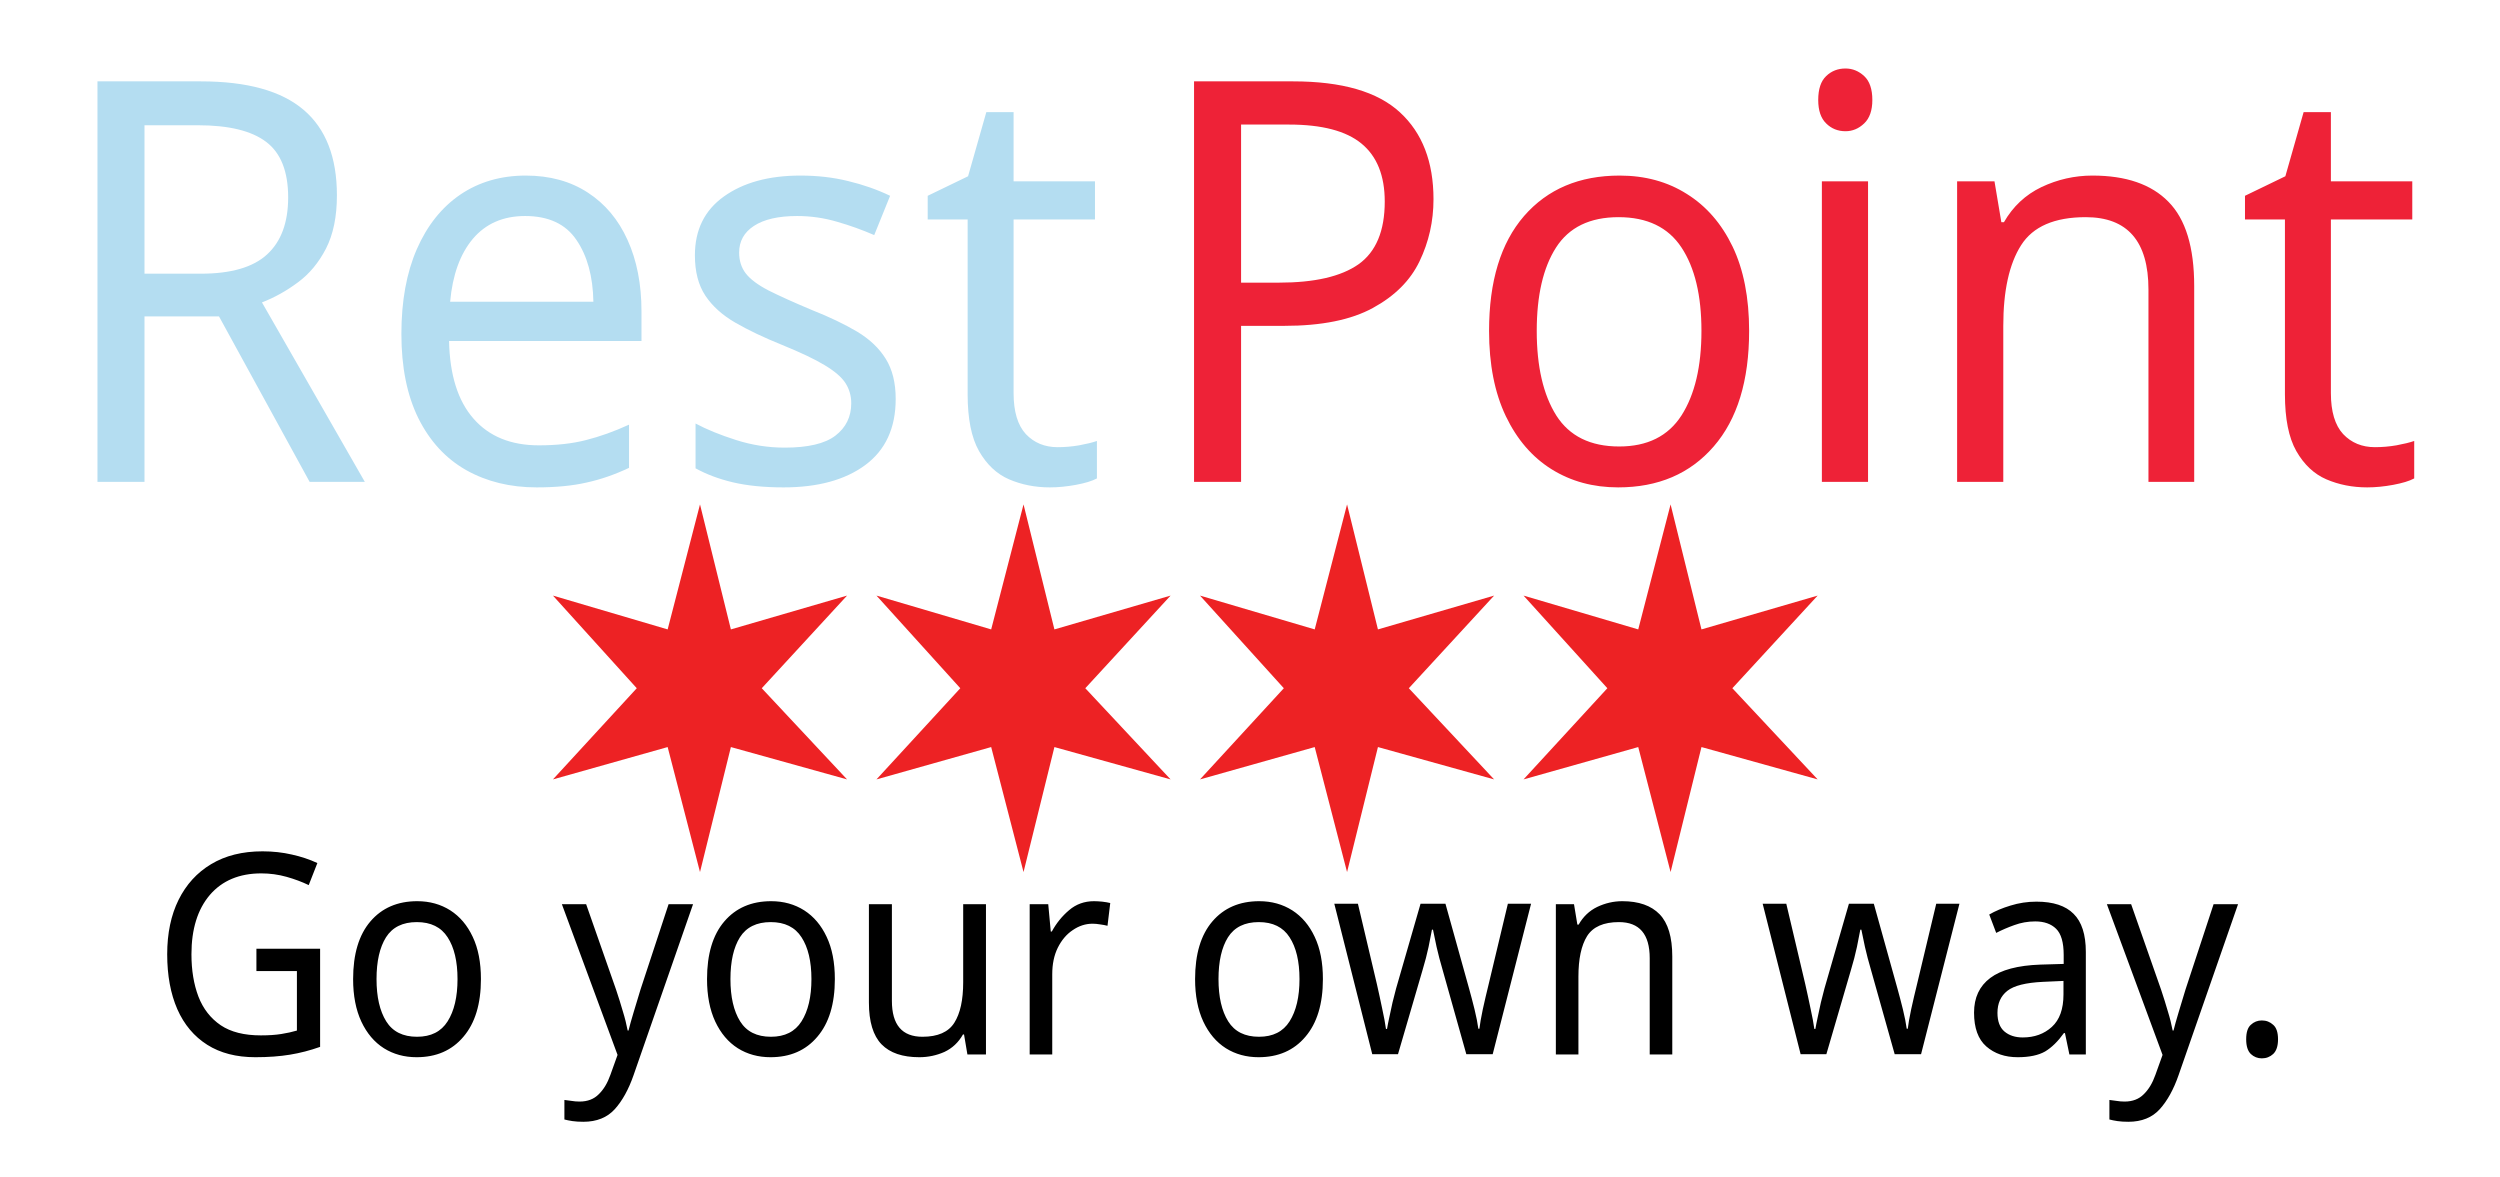
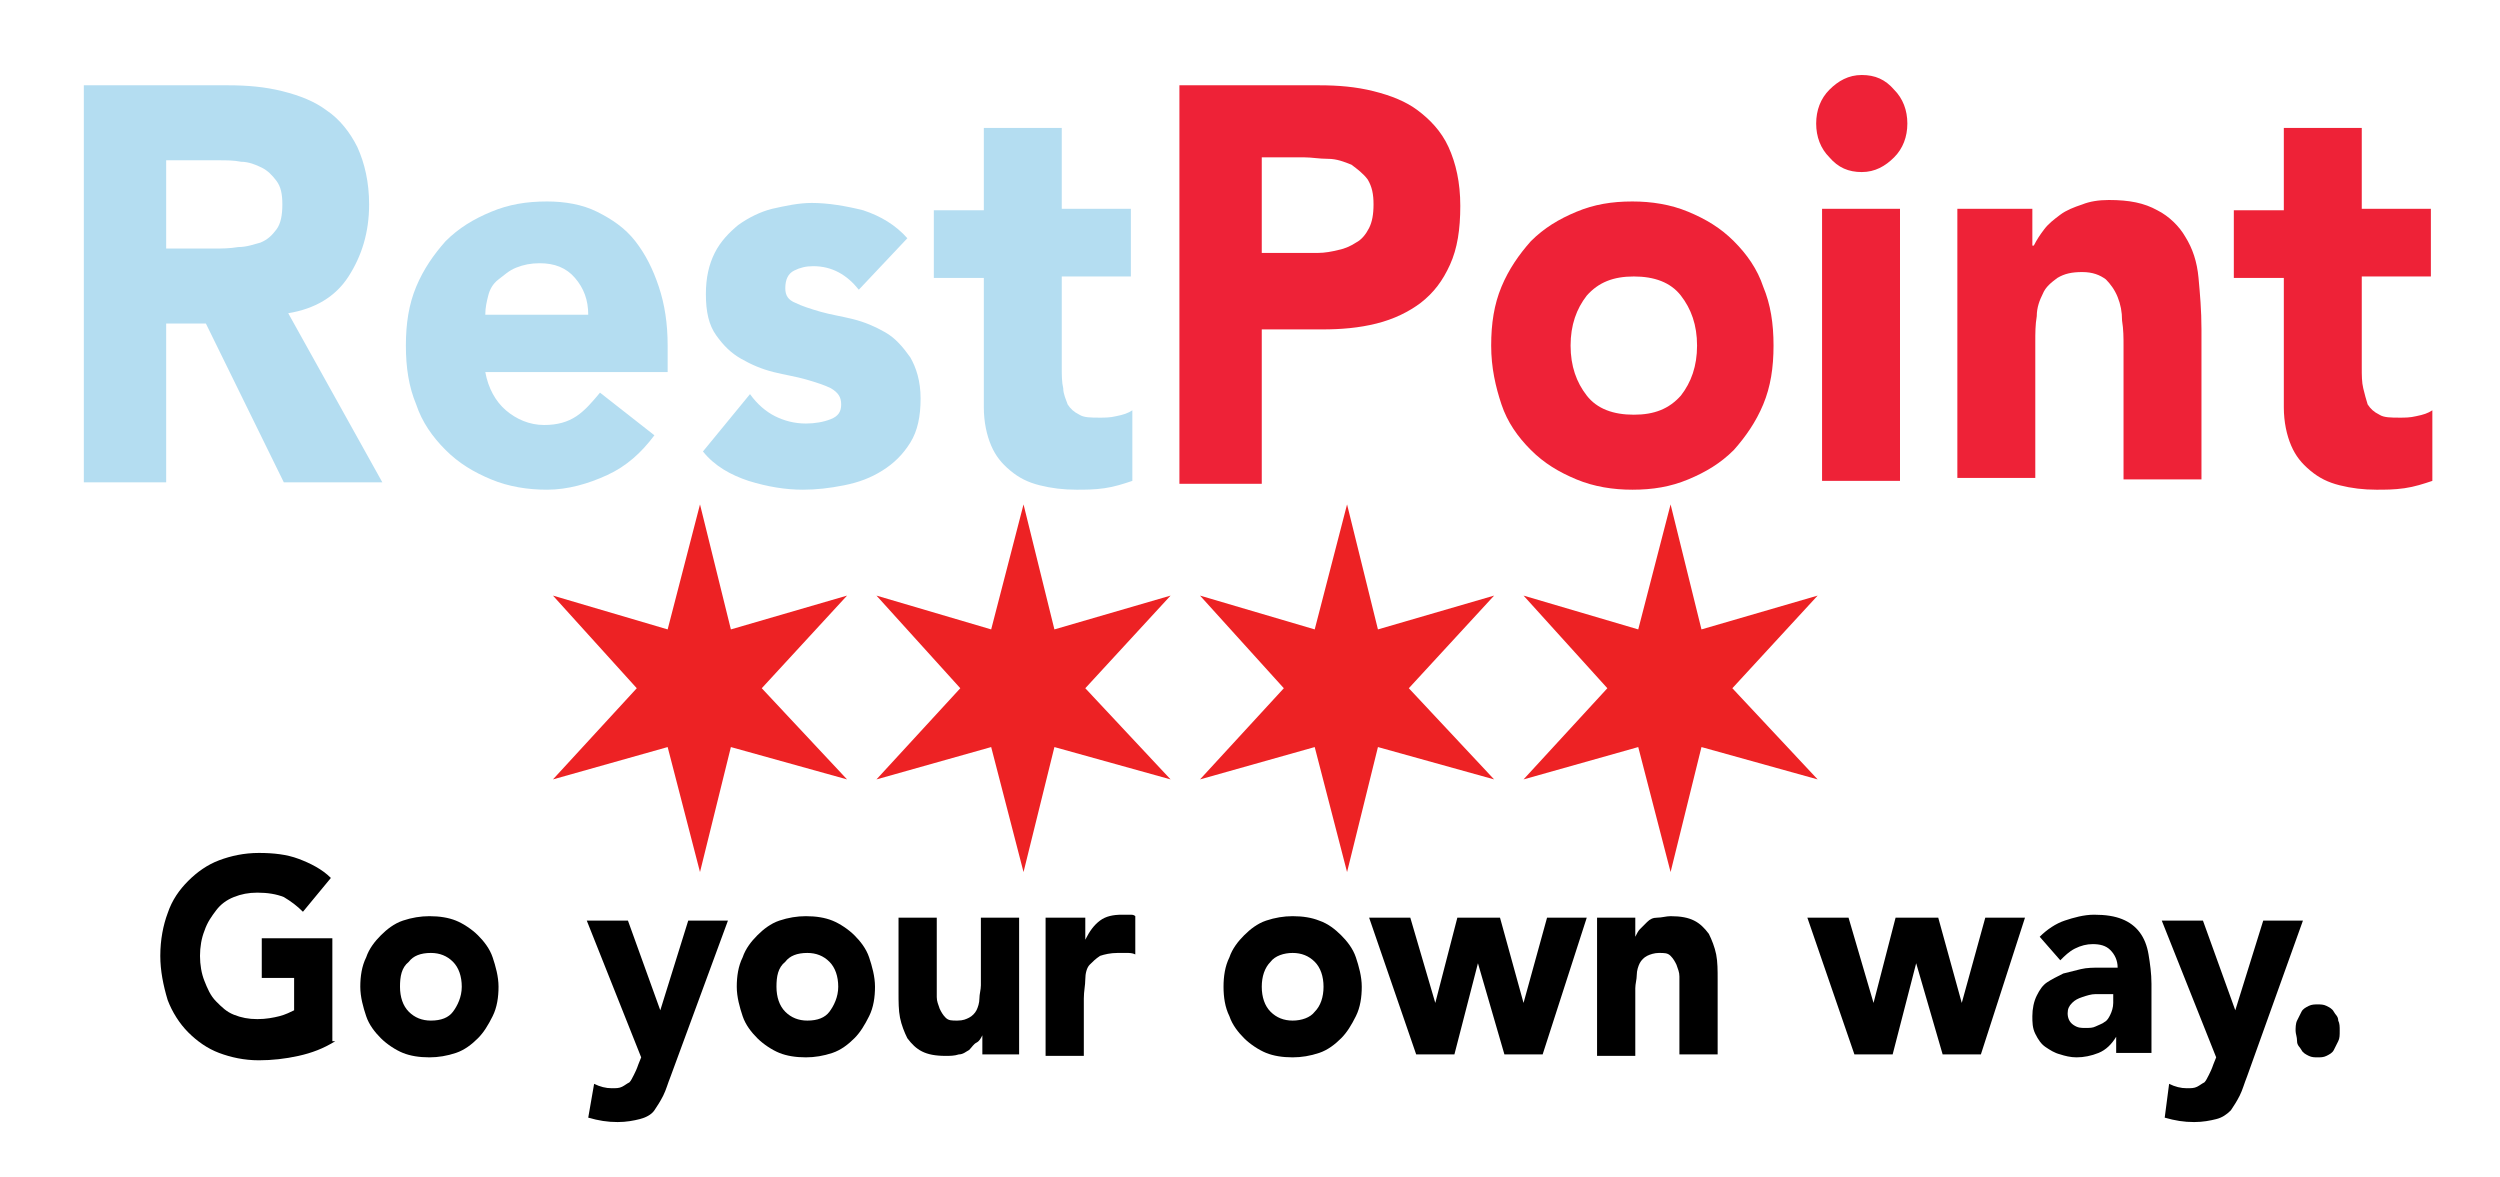
<svg xmlns="http://www.w3.org/2000/svg" version="1.1" id="Layer_1" x="0px" y="0px" viewBox="0 0 170 80" style="enable-background:new 0 0 170 80;" xml:space="preserve">
  <style type="text/css">
- 	.st0{fill:#B4DDF1;}
- 	.st1{font-family: 'Nunito', sans-serif;
- 			 src: url(https://fonts.googleapis.com/css?family=Nunito:900);
- 	}
- 	.st2{font-size:38.139px;}
- 	.st3{fill:#EE2237;}
- 	.st4{fill:#ED2224;}
- 	.st5{font-size:19.07px;}
- 	.st6{letter-spacing:-1.1;}
+ 	.st0{enable-background:new    ;}
+ 	.st1{fill:#B4DDF1;}
+ 	.st2{fill:#EE2237;}
+ 	.st3{fill:#ED2224;}
</style>
-   <text transform="matrix(0.9346 0 0 1 3.1666 32.7672)" class="st0 st1 st2">Rest</text>
-   <text transform="matrix(0.9346 0 0 1 77.7342 32.7671)" class="st3 st1 st2">Point</text>
-   <polygon class="st4" points="47.6,34.3 49.7,42.8 57.6,40.5 51.8,46.8 57.6,53 49.7,50.8 47.6,59.3 45.4,50.8 37.6,53 43.3,46.8   37.6,40.5 45.4,42.8 " />
-   <polygon class="st4" points="69.6,34.3 71.7,42.8 79.6,40.5 73.8,46.8 79.6,53 71.7,50.8 69.6,59.3 67.4,50.8 59.6,53 65.3,46.8   59.6,40.5 67.4,42.8 " />
-   <polygon class="st4" points="91.6,34.3 93.7,42.8 101.6,40.5 95.8,46.8 101.6,53 93.7,50.8 91.6,59.3 89.4,50.8 81.6,53 87.3,46.8   81.6,40.5 89.4,42.8 " />
-   <polygon class="st4" points="113.6,34.3 115.7,42.8 123.6,40.5 117.8,46.8 123.6,53 115.7,50.8 113.6,59.3 111.4,50.8 103.6,53   109.3,46.8 103.6,40.5 111.4,42.8 " />
-   <text transform="matrix(0.9179 0 0 1 10.308 71.7029)">
-     <tspan x="0" y="0" class="st1 st5">Go your own way.</tspan>
-   </text>
+   <g class="st0">
+     <path class="st1" d="M5.7,5.8h9.8c1.3,0,2.5,0.1,3.7,0.4c1.2,0.3,2.2,0.7,3,1.3c0.9,0.6,1.6,1.5,2.1,2.5c0.5,1.1,0.8,2.4,0.8,3.9   c0,1.9-0.5,3.5-1.4,4.9s-2.3,2.2-4.1,2.5L26,32.8h-6.7L14,22h-2.7v10.8H5.7V5.8z M11.3,16.9h3.3c0.5,0,1,0,1.6-0.1   c0.6,0,1.1-0.2,1.5-0.3c0.5-0.2,0.8-0.5,1.1-0.9c0.3-0.4,0.4-1,0.4-1.7c0-0.7-0.1-1.2-0.4-1.6c-0.3-0.4-0.6-0.7-1-0.9   c-0.4-0.2-0.9-0.4-1.4-0.4c-0.5-0.1-1-0.1-1.5-0.1h-3.6V16.9z" />
+     <path class="st1" d="M44.5,29.6c-0.9,1.2-1.9,2.1-3.2,2.7c-1.3,0.6-2.7,1-4.1,1c-1.3,0-2.6-0.2-3.8-0.7c-1.2-0.5-2.2-1.1-3.1-2   c-0.9-0.9-1.6-1.9-2-3.1c-0.5-1.2-0.7-2.5-0.7-4s0.2-2.8,0.7-4c0.5-1.2,1.2-2.2,2-3.1c0.9-0.9,1.9-1.5,3.1-2   c1.2-0.5,2.4-0.7,3.8-0.7c1.2,0,2.4,0.2,3.4,0.7c1,0.5,1.9,1.1,2.6,2c0.7,0.9,1.2,1.9,1.6,3.1c0.4,1.2,0.6,2.5,0.6,4v1.8H33   c0.2,1.1,0.7,2,1.4,2.6s1.6,1,2.6,1c0.9,0,1.6-0.2,2.2-0.6s1.1-1,1.6-1.6L44.5,29.6z M40,21.4c0-1-0.3-1.8-0.9-2.5   c-0.6-0.7-1.4-1-2.4-1c-0.6,0-1.1,0.1-1.6,0.3c-0.5,0.2-0.8,0.5-1.2,0.8s-0.6,0.7-0.7,1.1S33,20.9,33,21.4H40z" />
+     <path class="st1" d="M58.4,19.7c-0.8-1-1.8-1.6-3.1-1.6c-0.5,0-0.9,0.1-1.3,0.3c-0.4,0.2-0.6,0.6-0.6,1.2c0,0.5,0.2,0.8,0.7,1   c0.4,0.2,1,0.4,1.7,0.6c0.7,0.2,1.4,0.3,2.2,0.5c0.8,0.2,1.5,0.5,2.2,0.9c0.7,0.4,1.2,1,1.7,1.7c0.4,0.7,0.7,1.6,0.7,2.8   c0,1.2-0.2,2.2-0.7,3c-0.5,0.8-1.1,1.4-1.9,1.9c-0.8,0.5-1.6,0.8-2.6,1c-1,0.2-1.9,0.3-2.8,0.3c-1.2,0-2.4-0.2-3.7-0.6   c-1.2-0.4-2.3-1-3.1-2l3.2-3.9c0.5,0.7,1.1,1.2,1.7,1.5s1.3,0.5,2.1,0.5c0.6,0,1.2-0.1,1.7-0.3c0.5-0.2,0.7-0.5,0.7-1   c0-0.5-0.2-0.8-0.7-1.1c-0.4-0.2-1-0.4-1.7-0.6c-0.7-0.2-1.4-0.3-2.2-0.5c-0.8-0.2-1.5-0.5-2.2-0.9s-1.2-0.9-1.7-1.6   C48.2,22.1,48,21.2,48,20c0-1.1,0.2-2,0.6-2.8c0.4-0.8,1-1.4,1.6-1.9c0.7-0.5,1.5-0.9,2.3-1.1c0.9-0.2,1.8-0.4,2.7-0.4   c1.1,0,2.3,0.2,3.5,0.5c1.2,0.4,2.2,1,3,1.9L58.4,19.7z" />
+     <path class="st1" d="M76.9,18.8h-4.7V25c0,0.5,0,1,0.1,1.4c0,0.4,0.2,0.8,0.3,1.1c0.2,0.3,0.4,0.5,0.8,0.7c0.3,0.2,0.8,0.2,1.4,0.2   c0.3,0,0.7,0,1.1-0.1c0.5-0.1,0.8-0.2,1.1-0.4v4.8c-0.6,0.2-1.2,0.4-1.9,0.5s-1.3,0.1-1.9,0.1c-0.9,0-1.7-0.1-2.5-0.3   c-0.8-0.2-1.4-0.5-2-1s-1-1-1.3-1.7s-0.5-1.6-0.5-2.6v-8.8h-3.4v-4.6h3.4V8.7h5.3v5.5h4.7V18.8z" />
+   </g>
+   <g class="st0">
+     <path class="st2" d="M80.3,5.8h9.4c1.3,0,2.5,0.1,3.7,0.4c1.2,0.3,2.2,0.7,3,1.3S98,8.9,98.5,10c0.5,1.1,0.8,2.4,0.8,4   c0,1.6-0.2,2.9-0.7,4s-1.1,1.9-2,2.6c-0.8,0.6-1.8,1.1-3,1.4s-2.4,0.4-3.7,0.4h-4.1v10.5h-5.6V5.8z M85.9,17.2h3.7   c0.5,0,1-0.1,1.4-0.2c0.5-0.1,0.9-0.3,1.2-0.5c0.4-0.2,0.7-0.6,0.9-1s0.3-0.9,0.3-1.6c0-0.7-0.1-1.2-0.4-1.7   c-0.3-0.4-0.7-0.7-1.1-1c-0.5-0.2-1-0.4-1.6-0.4s-1.1-0.1-1.6-0.1h-2.9V17.2z" />
+     <path class="st2" d="M101.4,23.5c0-1.5,0.2-2.8,0.7-4c0.5-1.2,1.2-2.2,2-3.1c0.9-0.9,1.9-1.5,3.1-2c1.2-0.5,2.4-0.7,3.8-0.7   c1.3,0,2.6,0.2,3.8,0.7c1.2,0.5,2.2,1.1,3.1,2c0.9,0.9,1.6,1.9,2,3.1c0.5,1.2,0.7,2.5,0.7,4s-0.2,2.8-0.7,4c-0.5,1.2-1.2,2.2-2,3.1   c-0.9,0.9-1.9,1.5-3.1,2c-1.2,0.5-2.4,0.7-3.8,0.7c-1.3,0-2.6-0.2-3.8-0.7c-1.2-0.5-2.2-1.1-3.1-2c-0.9-0.9-1.6-1.9-2-3.1   C101.7,26.3,101.4,25,101.4,23.5z M106.8,23.5c0,1.4,0.4,2.5,1.1,3.4c0.7,0.9,1.8,1.3,3.2,1.3s2.4-0.4,3.2-1.3   c0.7-0.9,1.1-2,1.1-3.4s-0.4-2.5-1.1-3.4c-0.7-0.9-1.8-1.3-3.2-1.3s-2.4,0.4-3.2,1.3C107.2,21,106.8,22.1,106.8,23.5z" />
+     <path class="st2" d="M123.5,8.4c0-0.9,0.3-1.7,0.9-2.3c0.6-0.6,1.3-1,2.2-1s1.6,0.3,2.2,1c0.6,0.6,0.9,1.4,0.9,2.3   c0,0.9-0.3,1.7-0.9,2.3c-0.6,0.6-1.3,1-2.2,1s-1.6-0.3-2.2-1C123.8,10.1,123.5,9.3,123.5,8.4z M123.9,14.2h5.3v18.5h-5.3V14.2z" />
+     <path class="st2" d="M133.1,14.2h5.1v2.5h0.1c0.2-0.4,0.4-0.7,0.7-1.1c0.3-0.4,0.7-0.7,1.1-1s0.9-0.5,1.5-0.7   c0.5-0.2,1.1-0.3,1.8-0.3c1.4,0,2.4,0.2,3.3,0.7c0.8,0.4,1.5,1.1,1.9,1.8c0.5,0.8,0.8,1.7,0.9,2.8s0.2,2.2,0.2,3.5v10.2h-5.3v-9.1   c0-0.5,0-1.1-0.1-1.7c0-0.6-0.1-1.1-0.3-1.6c-0.2-0.5-0.5-0.9-0.8-1.2c-0.4-0.3-0.9-0.5-1.6-0.5c-0.7,0-1.2,0.1-1.7,0.4   c-0.4,0.3-0.8,0.6-1,1.1c-0.2,0.4-0.4,0.9-0.4,1.5c-0.1,0.6-0.1,1.1-0.1,1.8v9.2h-5.3V14.2z" />
+     <path class="st2" d="M165.3,18.8h-4.7V25c0,0.5,0,1,0.1,1.4s0.2,0.8,0.3,1.1c0.2,0.3,0.4,0.5,0.8,0.7c0.3,0.2,0.8,0.2,1.4,0.2   c0.3,0,0.7,0,1.1-0.1c0.5-0.1,0.8-0.2,1.1-0.4v4.8c-0.6,0.2-1.2,0.4-1.9,0.5s-1.3,0.1-1.9,0.1c-0.9,0-1.7-0.1-2.5-0.3   c-0.8-0.2-1.4-0.5-2-1s-1-1-1.3-1.7c-0.3-0.7-0.5-1.6-0.5-2.6v-8.8h-3.4v-4.6h3.4V8.7h5.3v5.5h4.7V18.8z" />
+   </g>
+   <polygon class="st3" points="47.6,34.3 49.7,42.8 57.6,40.5 51.8,46.8 57.6,53 49.7,50.8 47.6,59.3 45.4,50.8 37.6,53 43.3,46.8   37.6,40.5 45.4,42.8 " />
+   <polygon class="st3" points="69.6,34.3 71.7,42.8 79.6,40.5 73.8,46.8 79.6,53 71.7,50.8 69.6,59.3 67.4,50.8 59.6,53 65.3,46.8   59.6,40.5 67.4,42.8 " />
+   <polygon class="st3" points="91.6,34.3 93.7,42.8 101.6,40.5 95.8,46.8 101.6,53 93.7,50.8 91.6,59.3 89.4,50.8 81.6,53 87.3,46.8   81.6,40.5 89.4,42.8 " />
+   <polygon class="st3" points="113.6,34.3 115.7,42.8 123.6,40.5 117.8,46.8 123.6,53 115.7,50.8 113.6,59.3 111.4,50.8 103.6,53   109.3,46.8 103.6,40.5 111.4,42.8 " />
+   <g class="st0">
+     <path d="M22.8,70.8c-0.8,0.5-1.6,0.8-2.5,1c-0.9,0.2-1.8,0.3-2.7,0.3c-1,0-1.9-0.2-2.7-0.5c-0.8-0.3-1.5-0.8-2.1-1.4   c-0.6-0.6-1.1-1.4-1.4-2.2C11.1,67,10.9,66,10.9,65c0-1.1,0.2-2.1,0.5-2.9c0.3-0.9,0.8-1.6,1.4-2.2c0.6-0.6,1.3-1.1,2.1-1.4   c0.8-0.3,1.7-0.5,2.7-0.5c1,0,1.9,0.1,2.7,0.4c0.8,0.3,1.6,0.7,2.2,1.3l-1.9,2.3c-0.4-0.4-0.8-0.7-1.3-1c-0.5-0.2-1.1-0.3-1.8-0.3   c-0.6,0-1.1,0.1-1.6,0.3c-0.5,0.2-0.9,0.5-1.2,0.9s-0.6,0.8-0.8,1.4c-0.2,0.5-0.3,1.1-0.3,1.7c0,0.6,0.1,1.2,0.3,1.7   c0.2,0.5,0.4,1,0.8,1.4s0.7,0.7,1.2,0.9c0.5,0.2,1,0.3,1.6,0.3c0.6,0,1.1-0.1,1.5-0.2s0.8-0.3,1-0.4v-2.2h-2.2v-2.7h4.8V70.8z" />
+     <path d="M24.5,67.1c0-0.7,0.1-1.4,0.4-2c0.2-0.6,0.6-1.1,1-1.5c0.4-0.4,0.9-0.8,1.5-1s1.2-0.3,1.8-0.3c0.7,0,1.3,0.1,1.8,0.3   s1.1,0.6,1.5,1c0.4,0.4,0.8,0.9,1,1.5s0.4,1.3,0.4,2s-0.1,1.4-0.4,2s-0.6,1.1-1,1.5c-0.4,0.4-0.9,0.8-1.5,1s-1.2,0.3-1.8,0.3   c-0.7,0-1.3-0.1-1.8-0.3s-1.1-0.6-1.5-1c-0.4-0.4-0.8-0.9-1-1.5C24.7,68.5,24.5,67.8,24.5,67.1z M27.2,67.1c0,0.7,0.2,1.3,0.6,1.7   s0.9,0.6,1.5,0.6c0.7,0,1.2-0.2,1.5-0.6s0.6-1,0.6-1.7s-0.2-1.3-0.6-1.7c-0.4-0.4-0.9-0.6-1.5-0.6c-0.7,0-1.2,0.2-1.5,0.6   C27.3,65.8,27.2,66.4,27.2,67.1z" />
+     <path d="M45.6,73.2c-0.2,0.5-0.3,0.9-0.5,1.3c-0.2,0.4-0.4,0.7-0.6,1s-0.6,0.5-1,0.6c-0.4,0.1-0.9,0.2-1.5,0.2   c-0.7,0-1.3-0.1-2-0.3l0.4-2.3c0.4,0.2,0.8,0.3,1.2,0.3c0.3,0,0.5,0,0.7-0.1c0.2-0.1,0.3-0.2,0.5-0.3c0.1-0.1,0.2-0.3,0.3-0.5   c0.1-0.2,0.2-0.4,0.3-0.7l0.2-0.5l-3.7-9.3h2.8l2.2,6.1h0l1.9-6.1h2.7L45.6,73.2z" />
+     <path d="M50.1,67.1c0-0.7,0.1-1.4,0.4-2c0.2-0.6,0.6-1.1,1-1.5c0.4-0.4,0.9-0.8,1.5-1s1.2-0.3,1.8-0.3c0.7,0,1.3,0.1,1.8,0.3   s1.1,0.6,1.5,1c0.4,0.4,0.8,0.9,1,1.5s0.4,1.3,0.4,2s-0.1,1.4-0.4,2s-0.6,1.1-1,1.5c-0.4,0.4-0.9,0.8-1.5,1s-1.2,0.3-1.8,0.3   c-0.7,0-1.3-0.1-1.8-0.3s-1.1-0.6-1.5-1c-0.4-0.4-0.8-0.9-1-1.5C50.3,68.5,50.1,67.8,50.1,67.1z M52.8,67.1c0,0.7,0.2,1.3,0.6,1.7   s0.9,0.6,1.5,0.6c0.7,0,1.2-0.2,1.5-0.6s0.6-1,0.6-1.7s-0.2-1.3-0.6-1.7c-0.4-0.4-0.9-0.6-1.5-0.6c-0.7,0-1.2,0.2-1.5,0.6   C52.9,65.8,52.8,66.4,52.8,67.1z" />
+     <path d="M69.3,71.7h-2.5v-1.3h0c-0.1,0.2-0.2,0.4-0.4,0.5s-0.3,0.3-0.5,0.5c-0.2,0.1-0.4,0.3-0.7,0.3c-0.3,0.1-0.6,0.1-0.9,0.1   c-0.7,0-1.2-0.1-1.6-0.3c-0.4-0.2-0.7-0.5-1-0.9c-0.2-0.4-0.4-0.9-0.5-1.4c-0.1-0.5-0.1-1.1-0.1-1.7v-5.1h2.6V67c0,0.3,0,0.5,0,0.8   s0.1,0.5,0.2,0.8c0.1,0.2,0.2,0.4,0.4,0.6c0.2,0.2,0.4,0.2,0.8,0.2s0.6-0.1,0.8-0.2c0.2-0.1,0.4-0.3,0.5-0.5s0.2-0.5,0.2-0.8   c0-0.3,0.1-0.6,0.1-0.9v-4.6h2.6V71.7z" />
+     <path d="M71.2,62.4h2.6v1.5h0c0.3-0.6,0.6-1,1-1.3c0.4-0.3,0.9-0.4,1.5-0.4c0.2,0,0.3,0,0.5,0c0.2,0,0.3,0,0.4,0.1v2.6   c-0.2-0.1-0.4-0.1-0.6-0.1c-0.2,0-0.4,0-0.6,0c-0.5,0-0.9,0.1-1.2,0.2c-0.3,0.2-0.5,0.4-0.7,0.6s-0.3,0.6-0.3,1   c0,0.4-0.1,0.8-0.1,1.3v3.9h-2.6V62.4z" />
+     <path d="M83.2,67.1c0-0.7,0.1-1.4,0.4-2c0.2-0.6,0.6-1.1,1-1.5c0.4-0.4,0.9-0.8,1.5-1s1.2-0.3,1.8-0.3c0.7,0,1.3,0.1,1.8,0.3   c0.6,0.2,1.1,0.6,1.5,1s0.8,0.9,1,1.5s0.4,1.3,0.4,2s-0.1,1.4-0.4,2s-0.6,1.1-1,1.5s-0.9,0.8-1.5,1c-0.6,0.2-1.2,0.3-1.8,0.3   c-0.7,0-1.3-0.1-1.8-0.3s-1.1-0.6-1.5-1c-0.4-0.4-0.8-0.9-1-1.5C83.3,68.5,83.2,67.8,83.2,67.1z M85.8,67.1c0,0.7,0.2,1.3,0.6,1.7   c0.4,0.4,0.9,0.6,1.5,0.6s1.2-0.2,1.5-0.6c0.4-0.4,0.6-1,0.6-1.7s-0.2-1.3-0.6-1.7c-0.4-0.4-0.9-0.6-1.5-0.6s-1.2,0.2-1.5,0.6   C86,65.8,85.8,66.4,85.8,67.1z" />
+     <path d="M93.1,62.4h2.8l1.7,5.8h0l1.5-5.8h2.9l1.6,5.8h0l1.6-5.8h2.7l-3,9.3h-2.6l-1.8-6.2h0l-1.6,6.2h-2.6L93.1,62.4z" />
+     <path d="M108.7,62.4h2.5v1.3h0c0.1-0.2,0.2-0.4,0.3-0.5c0.2-0.2,0.3-0.3,0.5-0.5s0.4-0.3,0.7-0.3s0.6-0.1,0.9-0.1   c0.7,0,1.2,0.1,1.6,0.3c0.4,0.2,0.7,0.5,1,0.9c0.2,0.4,0.4,0.9,0.5,1.4c0.1,0.5,0.1,1.1,0.1,1.7v5.1h-2.6v-4.5c0-0.3,0-0.5,0-0.8   s-0.1-0.5-0.2-0.8c-0.1-0.2-0.2-0.4-0.4-0.6c-0.2-0.2-0.4-0.2-0.8-0.2c-0.3,0-0.6,0.1-0.8,0.2s-0.4,0.3-0.5,0.5   c-0.1,0.2-0.2,0.5-0.2,0.8c0,0.3-0.1,0.6-0.1,0.9v4.6h-2.6V62.4z" />
+     <path d="M122.9,62.4h2.8l1.7,5.8h0l1.5-5.8h2.9l1.6,5.8h0l1.6-5.8h2.7l-3,9.3h-2.6l-1.8-6.2h0l-1.6,6.2h-2.6L122.9,62.4z" />
+     <path d="M143.9,70.5L143.9,70.5c-0.3,0.5-0.7,0.9-1.2,1.1c-0.5,0.2-1,0.3-1.5,0.3c-0.4,0-0.8-0.1-1.1-0.2c-0.4-0.1-0.7-0.3-1-0.5   c-0.3-0.2-0.5-0.5-0.7-0.9c-0.2-0.4-0.2-0.8-0.2-1.2c0-0.5,0.1-1,0.3-1.4c0.2-0.4,0.4-0.7,0.7-0.9c0.3-0.2,0.7-0.4,1.1-0.6   c0.4-0.1,0.8-0.2,1.2-0.3c0.4-0.1,0.9-0.1,1.3-0.1s0.8,0,1.2,0c0-0.5-0.2-0.9-0.5-1.2s-0.7-0.4-1.2-0.4c-0.4,0-0.8,0.1-1.2,0.3   c-0.4,0.2-0.7,0.5-1,0.8l-1.4-1.6c0.5-0.5,1.1-0.9,1.7-1.1s1.3-0.4,2-0.4c0.8,0,1.4,0.1,1.9,0.3c0.5,0.2,0.9,0.5,1.2,0.9   c0.3,0.4,0.5,0.9,0.6,1.5c0.1,0.6,0.2,1.3,0.2,2v4.7h-2.4V70.5z M143.2,67.6c-0.2,0-0.4,0-0.7,0s-0.6,0.1-0.9,0.2   c-0.3,0.1-0.5,0.2-0.7,0.4c-0.2,0.2-0.3,0.4-0.3,0.7c0,0.3,0.1,0.6,0.4,0.8s0.5,0.2,0.8,0.2c0.3,0,0.5,0,0.7-0.1s0.5-0.2,0.6-0.3   c0.2-0.1,0.3-0.3,0.4-0.5c0.1-0.2,0.2-0.5,0.2-0.8v-0.6H143.2z" />
+   </g>
+   <g class="st0">
+     <path d="M152.8,73.2c-0.2,0.5-0.3,0.9-0.5,1.3c-0.2,0.4-0.4,0.7-0.6,1c-0.3,0.3-0.6,0.5-1,0.6c-0.4,0.1-0.9,0.2-1.5,0.2   c-0.7,0-1.3-0.1-2-0.3l0.3-2.3c0.4,0.2,0.8,0.3,1.2,0.3c0.3,0,0.5,0,0.7-0.1c0.2-0.1,0.3-0.2,0.5-0.3c0.1-0.1,0.2-0.3,0.3-0.5   c0.1-0.2,0.2-0.4,0.3-0.7l0.2-0.5l-3.7-9.3h2.8l2.2,6.1h0l1.9-6.1h2.7L152.8,73.2z" />
+   </g>
+   <g class="st0">
+     <path d="M156.1,70.1c0-0.2,0-0.5,0.1-0.7c0.1-0.2,0.2-0.4,0.3-0.6c0.1-0.2,0.3-0.3,0.5-0.4c0.2-0.1,0.4-0.1,0.6-0.1s0.4,0,0.6,0.1   s0.4,0.2,0.5,0.4c0.1,0.2,0.3,0.3,0.3,0.6c0.1,0.2,0.1,0.4,0.1,0.7s0,0.5-0.1,0.7c-0.1,0.2-0.2,0.4-0.3,0.6   c-0.1,0.2-0.3,0.3-0.5,0.4c-0.2,0.1-0.4,0.1-0.6,0.1s-0.4,0-0.6-0.1c-0.2-0.1-0.4-0.2-0.5-0.4c-0.1-0.2-0.3-0.3-0.3-0.6   C156.2,70.5,156.1,70.3,156.1,70.1z" />
+   </g>
</svg>
